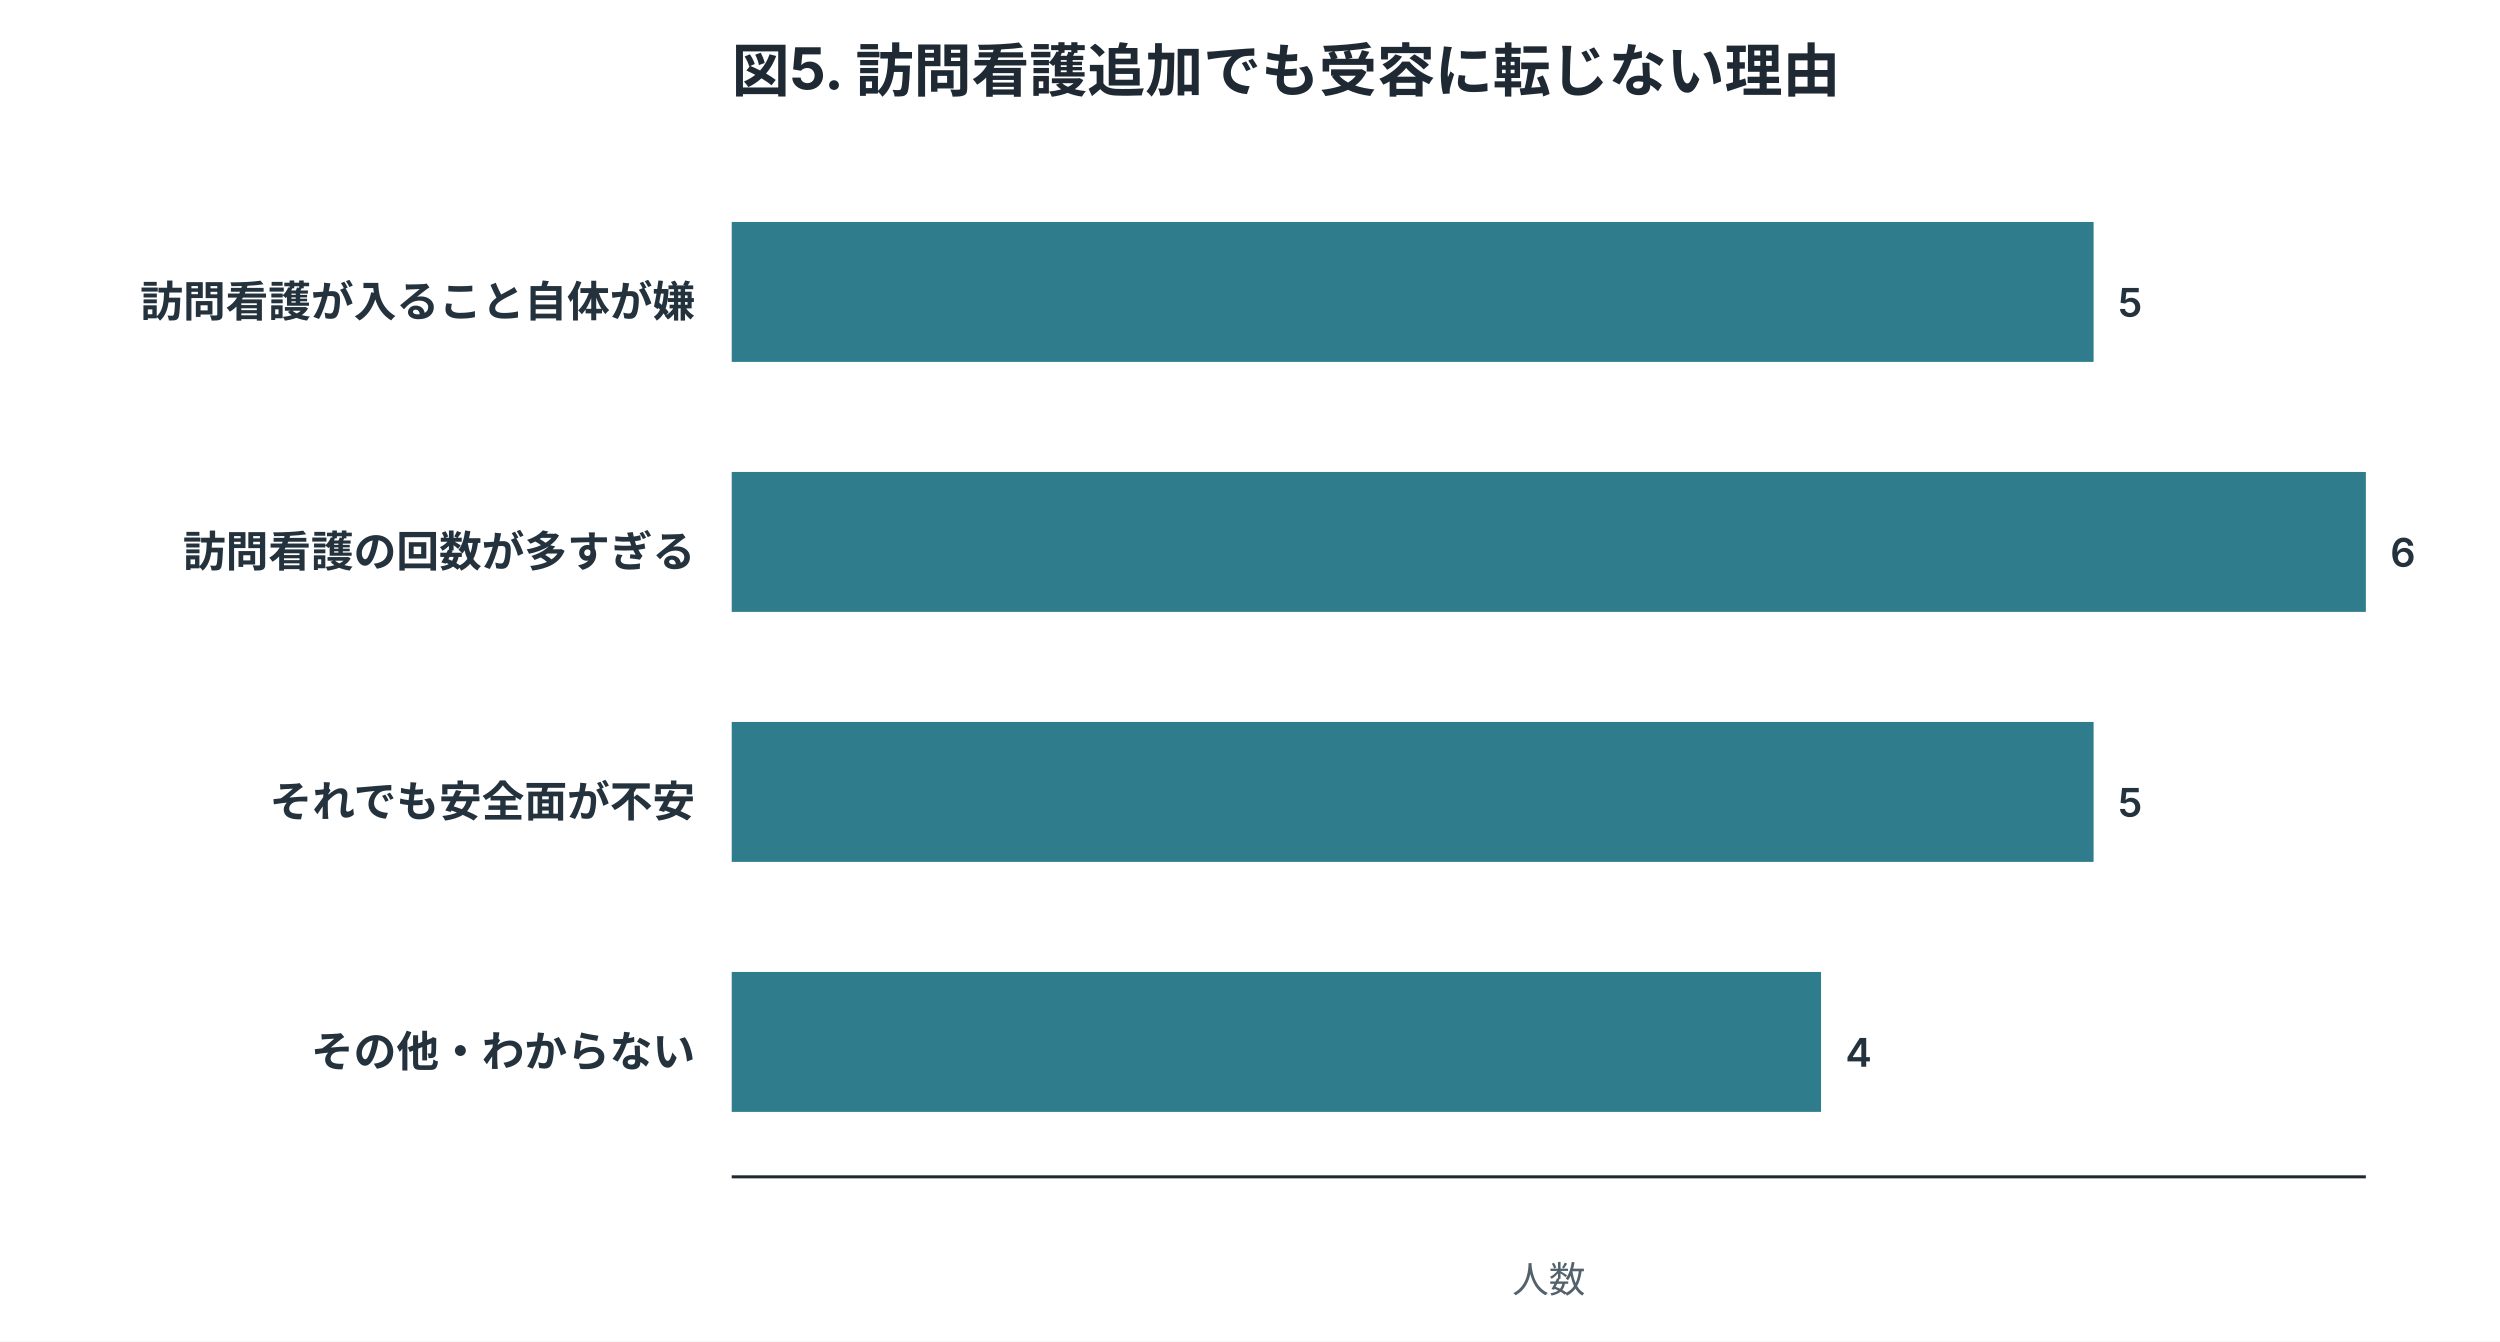
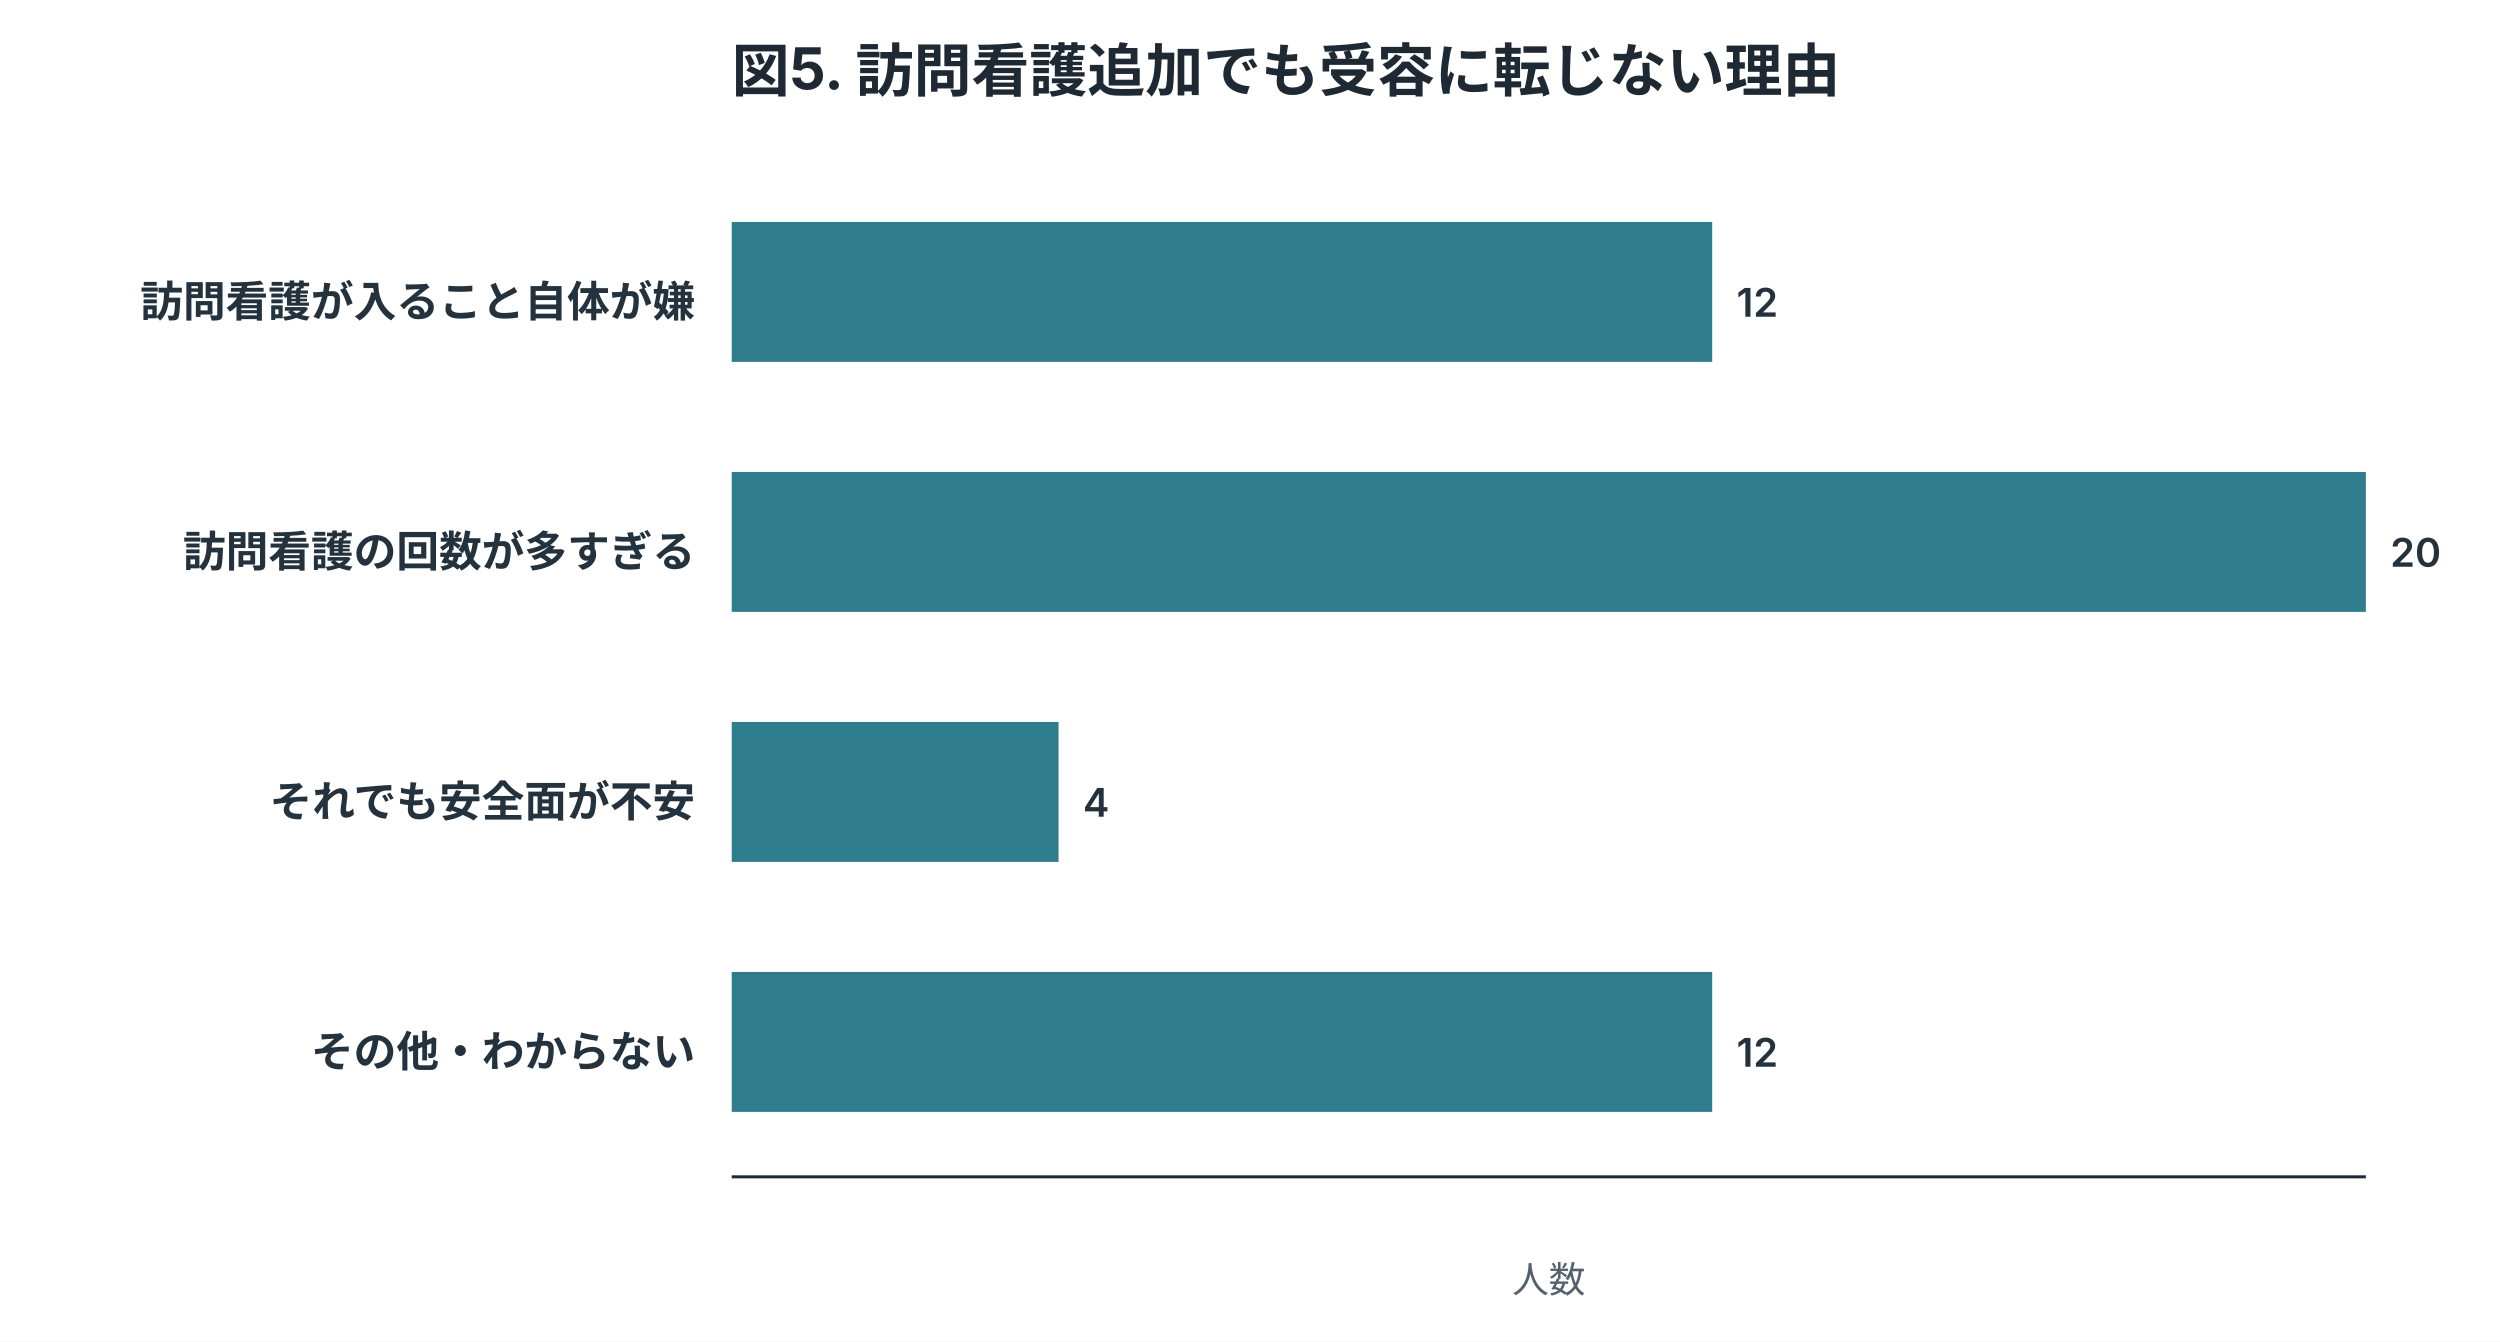
<svg xmlns="http://www.w3.org/2000/svg" width="820" height="440" viewBox="0 0 820 440" role="img">
  <style>
.title{font:700 19px -apple-system,BlinkMacSystemFont,"Segoe UI",sans-serif;fill:#1f2933}
.label{font:600 14px -apple-system,BlinkMacSystemFont,"Segoe UI",sans-serif;fill:#24323d}
.num{font:600 13px -apple-system,BlinkMacSystemFont,"Segoe UI",sans-serif;fill:#24323d}
.axis,.legend,.note{font:12px -apple-system,BlinkMacSystemFont,"Segoe UI",sans-serif;fill:#52616b}
.inside{font:700 13px -apple-system,BlinkMacSystemFont,"Segoe UI",sans-serif;fill:white}
.big{font:700 34px -apple-system,BlinkMacSystemFont,"Segoe UI",sans-serif;fill:#1f2933}
</style>
  <rect width="100%" height="100%" fill="white" />
  <text x="240" y="30" class="title">図5. 訪問看護追加でも受容に転じない理由</text>
  <text x="228" y="103.9" text-anchor="end" class="label">訪問看護が入ること自体が嫌</text>
-   <rect x="240" y="72.8" width="446.7" height="45.9" fill="#2f7d8c" />
-   <text x="694.7" y="103.9" class="num">5</text>
+   <rect x="240" y="72.8" width="321.6" height="45.9" fill="#2f7d8c" />
+   <text x="569.6" y="103.9" class="num">12</text>
  <text x="228" y="185.9" text-anchor="end" class="label">訪問看護の回数が多すぎる</text>
  <rect x="240" y="154.8" width="536.0" height="45.9" fill="#2f7d8c" />
-   <text x="784.0" y="185.9" class="num">6</text>
+   <text x="784.0" y="185.9" class="num">20</text>
  <text x="228" y="267.9" text-anchor="end" class="label">それでも安全面が不安</text>
-   <rect x="240" y="236.8" width="446.7" height="45.9" fill="#2f7d8c" />
-   <text x="694.7" y="267.9" class="num">5</text>
+   <rect x="240" y="236.8" width="107.2" height="45.9" fill="#2f7d8c" />
+   <text x="355.2" y="267.9" class="num">4</text>
  <text x="228" y="349.9" text-anchor="end" class="label">その他・わからない</text>
-   <rect x="240" y="318.8" width="357.3" height="45.9" fill="#2f7d8c" />
-   <text x="605.3" y="349.9" class="num">4</text>
+   <rect x="240" y="318.8" width="321.6" height="45.9" fill="#2f7d8c" />
+   <text x="569.6" y="349.9" class="num">12</text>
  <line x1="240" y1="386" x2="776" y2="386" stroke="#1f2933" />
  <text x="508.0" y="424" text-anchor="middle" class="axis">人数</text>
</svg>
